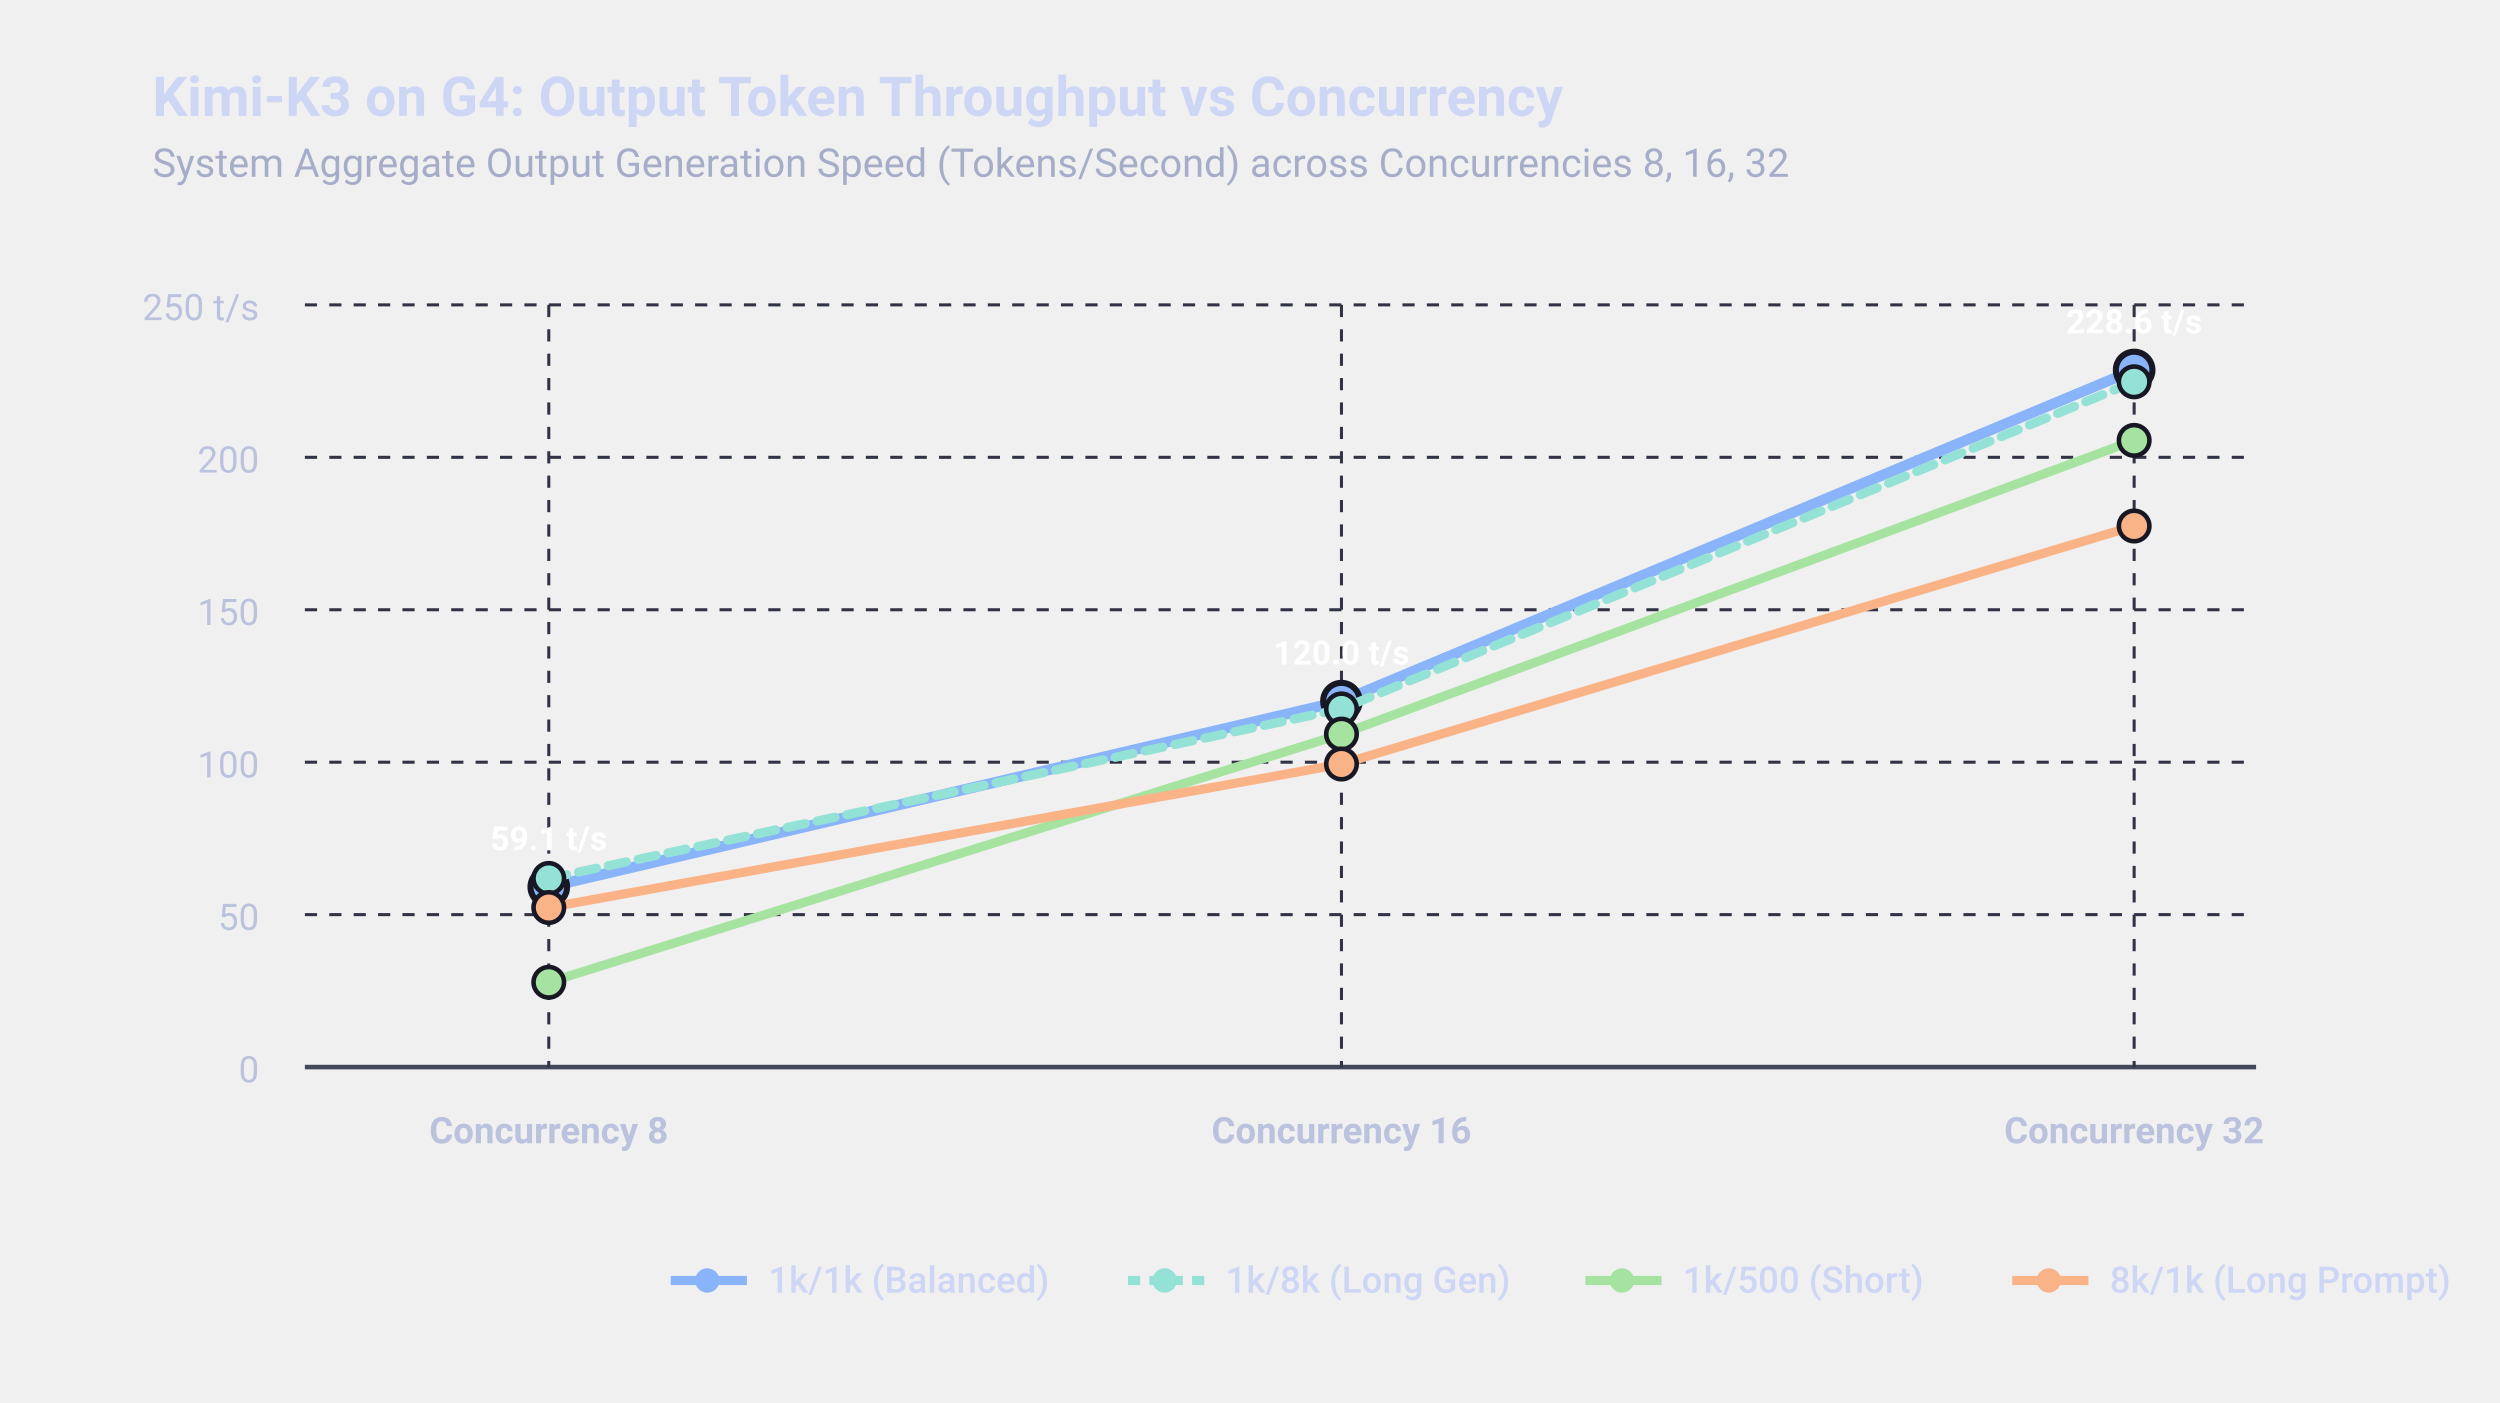
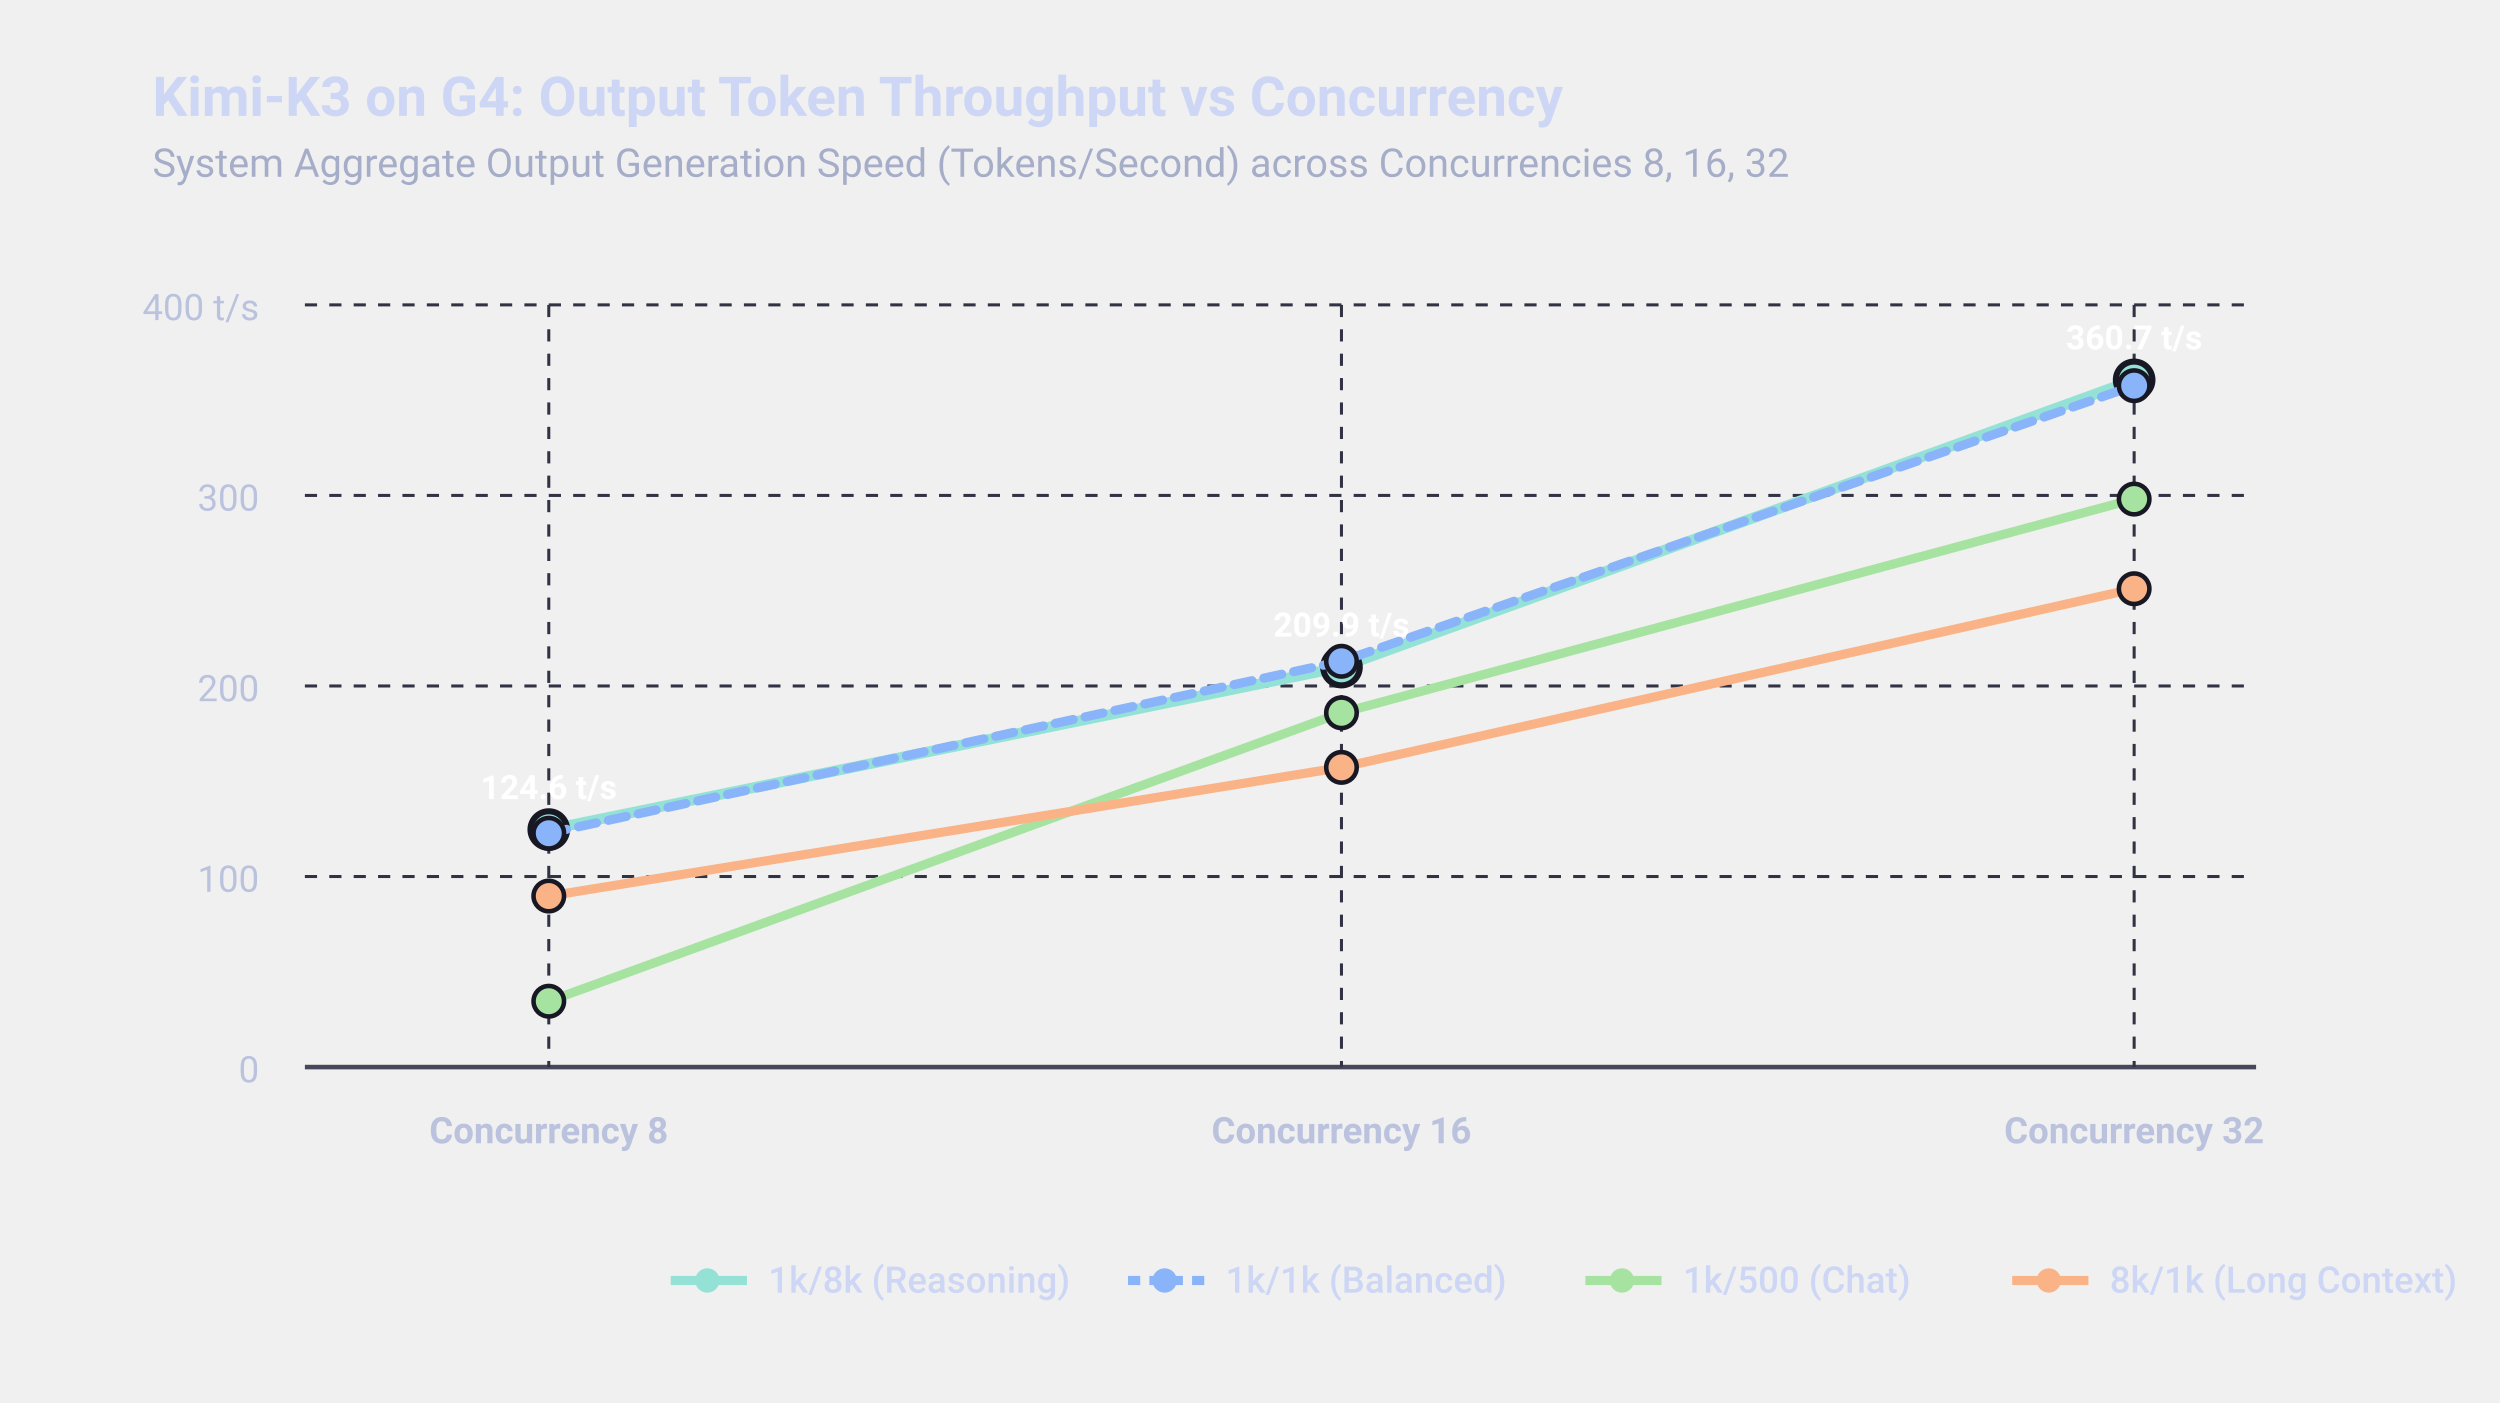
<svg xmlns="http://www.w3.org/2000/svg" viewBox="0 0 820 460" width="100%" height="100%" style="background:#181825; font-family: -apple-system, BlinkMacSystemFont, Segoe UI, Roboto, Helvetica, Arial, sans-serif;">
  <style>
    .title { fill: #cdd6f4; font-size: 18px; font-weight: bold; }
    .subtitle { fill: #a6adc8; font-size: 13px; }
    .axis { stroke: #45475a; stroke-width: 1.5; }
    .grid { stroke: #313244; stroke-dasharray: 4; stroke-width: 1; }
    .label { fill: #bac2de; font-size: 12px; }
    .legend { fill: #cdd6f4; font-size: 12px; font-weight: 500; }
    .dot-label { fill: #ffffff; font-size: 11px; font-weight: 600; text-anchor: middle; }
  </style>
  <text x="50" y="38" class="title">Kimi-K3 on G4: Output Token Throughput vs Concurrency</text>
  <text x="50" y="58" class="subtitle">System Aggregate Output Generation Speed (Tokens/Second) across Concurrencies 8, 16, 32</text>
  <line x1="100" y1="350" x2="740" y2="350" class="axis" />
  <text x="85" y="355" class="label" text-anchor="end">0</text>
-   <line x1="100" y1="300" x2="740" y2="300" class="grid" />
-   <text x="85" y="305" class="label" text-anchor="end">50</text>
-   <line x1="100" y1="250" x2="740" y2="250" class="grid" />
-   <text x="85" y="255" class="label" text-anchor="end">100</text>
-   <line x1="100" y1="200" x2="740" y2="200" class="grid" />
-   <text x="85" y="205" class="label" text-anchor="end">150</text>
-   <line x1="100" y1="150" x2="740" y2="150" class="grid" />
-   <text x="85" y="155" class="label" text-anchor="end">200</text>
-   <line x1="100" y1="100" x2="740" y2="100" class="grid" />
-   <text x="85" y="105" class="label" text-anchor="end">250 t/s</text>
+   <line x1="100" y1="287.5" x2="740" y2="287.5" class="grid" />
+   <text x="85" y="292.5" class="label" text-anchor="end">100</text>
+   <line x1="100" y1="225.0" x2="740" y2="225.0" class="grid" />
+   <text x="85" y="230.0" class="label" text-anchor="end">200</text>
+   <line x1="100" y1="162.5" x2="740" y2="162.5" class="grid" />
+   <text x="85" y="167.5" class="label" text-anchor="end">300</text>
+   <line x1="100" y1="100.0" x2="740" y2="100.0" class="grid" />
+   <text x="85" y="105.0" class="label" text-anchor="end">400 t/s</text>
  <line x1="180" y1="100" x2="180" y2="350" class="grid" />
  <text x="180" y="375" class="label" text-anchor="middle" font-weight="bold">Concurrency 8</text>
  <line x1="440" y1="100" x2="440" y2="350" class="grid" />
  <text x="440" y="375" class="label" text-anchor="middle" font-weight="bold">Concurrency 16</text>
  <line x1="700" y1="100" x2="700" y2="350" class="grid" />
  <text x="700" y="375" class="label" text-anchor="middle" font-weight="bold">Concurrency 32</text>
-   <polyline points="180,290.91 440,229.98 700,121.36" fill="none" stroke="#89b4fa" stroke-width="3.5" stroke-linecap="round" stroke-linejoin="round" />
-   <circle cx="180" cy="290.91" r="6" fill="#89b4fa" stroke="#181825" stroke-width="2" />
-   <text x="180" y="278.91" class="dot-label">59.1 t/s</text>
-   <circle cx="440" cy="229.98" r="6" fill="#89b4fa" stroke="#181825" stroke-width="2" />
-   <text x="440" y="217.98" class="dot-label">120.0 t/s</text>
-   <circle cx="700" cy="121.36" r="6" fill="#89b4fa" stroke="#181825" stroke-width="2" />
-   <text x="700" y="109.36" class="dot-label">228.6 t/s</text>
-   <polyline points="180,288.12 440,232.53 700,125.23" fill="none" stroke="#94e2d5" stroke-width="3" stroke-dasharray="6,4" stroke-linecap="round" stroke-linejoin="round" />
-   <circle cx="180" cy="288.12" r="5" fill="#94e2d5" stroke="#181825" stroke-width="1.5" />
-   <circle cx="440" cy="232.53" r="5" fill="#94e2d5" stroke="#181825" stroke-width="1.5" />
-   <circle cx="700" cy="125.23" r="5" fill="#94e2d5" stroke="#181825" stroke-width="1.5" />
-   <polyline points="180,322.19 440,240.79 700,144.45" fill="none" stroke="#a6e3a1" stroke-width="3" stroke-linecap="round" stroke-linejoin="round" />
-   <circle cx="180" cy="322.19" r="5" fill="#a6e3a1" stroke="#181825" stroke-width="1.5" />
-   <circle cx="440" cy="240.79" r="5" fill="#a6e3a1" stroke="#181825" stroke-width="1.5" />
-   <circle cx="700" cy="144.45" r="5" fill="#a6e3a1" stroke="#181825" stroke-width="1.5" />
-   <polyline points="180,297.67 440,250.6 700,172.53" fill="none" stroke="#fab387" stroke-width="3" stroke-linecap="round" stroke-linejoin="round" />
-   <circle cx="180" cy="297.67" r="5" fill="#fab387" stroke="#181825" stroke-width="1.5" />
-   <circle cx="440" cy="250.6" r="5" fill="#fab387" stroke="#181825" stroke-width="1.5" />
-   <circle cx="700" cy="172.53" r="5" fill="#fab387" stroke="#181825" stroke-width="1.5" />
-   <line x1="220" y1="420" x2="245" y2="420" stroke="#89b4fa" stroke-width="3" />
-   <circle cx="232" cy="420" r="4" fill="#89b4fa" />
-   <text x="252" y="424" class="legend">1k/1k (Balanced)</text>
-   <line x1="370" y1="420" x2="395" y2="420" stroke="#94e2d5" stroke-width="3" stroke-dasharray="4,3" />
-   <circle cx="382" cy="420" r="4" fill="#94e2d5" />
-   <text x="402" y="424" class="legend">1k/8k (Long Gen)</text>
+   <polyline points="180,272.1 440,218.8 700,124.6" fill="none" stroke="#94e2d5" stroke-width="3.5" stroke-linecap="round" stroke-linejoin="round" />
+   <circle cx="180" cy="272.1" r="6" fill="#94e2d5" stroke="#181825" stroke-width="2" />
+   <text x="180" y="262.1" class="dot-label">124.6 t/s</text>
+   <circle cx="440" cy="218.8" r="6" fill="#94e2d5" stroke="#181825" stroke-width="2" />
+   <text x="440" y="208.8" class="dot-label">209.9 t/s</text>
+   <circle cx="700" cy="124.6" r="6" fill="#94e2d5" stroke="#181825" stroke-width="2" />
+   <text x="700" y="114.6" class="dot-label">360.7 t/s</text>
+   <polyline points="180,273.3 440,216.9 700,126.5" fill="none" stroke="#89b4fa" stroke-width="3" stroke-dasharray="6,4" stroke-linecap="round" stroke-linejoin="round" />
+   <circle cx="180" cy="273.3" r="5" fill="#89b4fa" stroke="#181825" stroke-width="1.5" />
+   <circle cx="440" cy="216.9" r="5" fill="#89b4fa" stroke="#181825" stroke-width="1.5" />
+   <circle cx="700" cy="126.5" r="5" fill="#89b4fa" stroke="#181825" stroke-width="1.5" />
+   <polyline points="180,328.4 440,233.8 700,163.7" fill="none" stroke="#a6e3a1" stroke-width="3" stroke-linecap="round" stroke-linejoin="round" />
+   <circle cx="180" cy="328.4" r="5" fill="#a6e3a1" stroke="#181825" stroke-width="1.5" />
+   <circle cx="440" cy="233.8" r="5" fill="#a6e3a1" stroke="#181825" stroke-width="1.5" />
+   <circle cx="700" cy="163.7" r="5" fill="#a6e3a1" stroke="#181825" stroke-width="1.5" />
+   <polyline points="180,293.9 440,251.7 700,193.1" fill="none" stroke="#fab387" stroke-width="3" stroke-linecap="round" stroke-linejoin="round" />
+   <circle cx="180" cy="293.9" r="5" fill="#fab387" stroke="#181825" stroke-width="1.5" />
+   <circle cx="440" cy="251.7" r="5" fill="#fab387" stroke="#181825" stroke-width="1.5" />
+   <circle cx="700" cy="193.1" r="5" fill="#fab387" stroke="#181825" stroke-width="1.5" />
+   <line x1="220" y1="420" x2="245" y2="420" stroke="#94e2d5" stroke-width="3" />
+   <circle cx="232" cy="420" r="4" fill="#94e2d5" />
+   <text x="252" y="424" class="legend">1k/8k (Reasoning)</text>
+   <line x1="370" y1="420" x2="395" y2="420" stroke="#89b4fa" stroke-width="3" stroke-dasharray="4,3" />
+   <circle cx="382" cy="420" r="4" fill="#89b4fa" />
+   <text x="402" y="424" class="legend">1k/1k (Balanced)</text>
  <line x1="520" y1="420" x2="545" y2="420" stroke="#a6e3a1" stroke-width="3" />
  <circle cx="532" cy="420" r="4" fill="#a6e3a1" />
-   <text x="552" y="424" class="legend">1k/500 (Short)</text>
+   <text x="552" y="424" class="legend">1k/500 (Chat)</text>
  <line x1="660" y1="420" x2="685" y2="420" stroke="#fab387" stroke-width="3" />
  <circle cx="672" cy="420" r="4" fill="#fab387" />
-   <text x="692" y="424" class="legend">8k/1k (Long Prompt)</text>
+   <text x="692" y="424" class="legend">8k/1k (Long Context)</text>
</svg>
